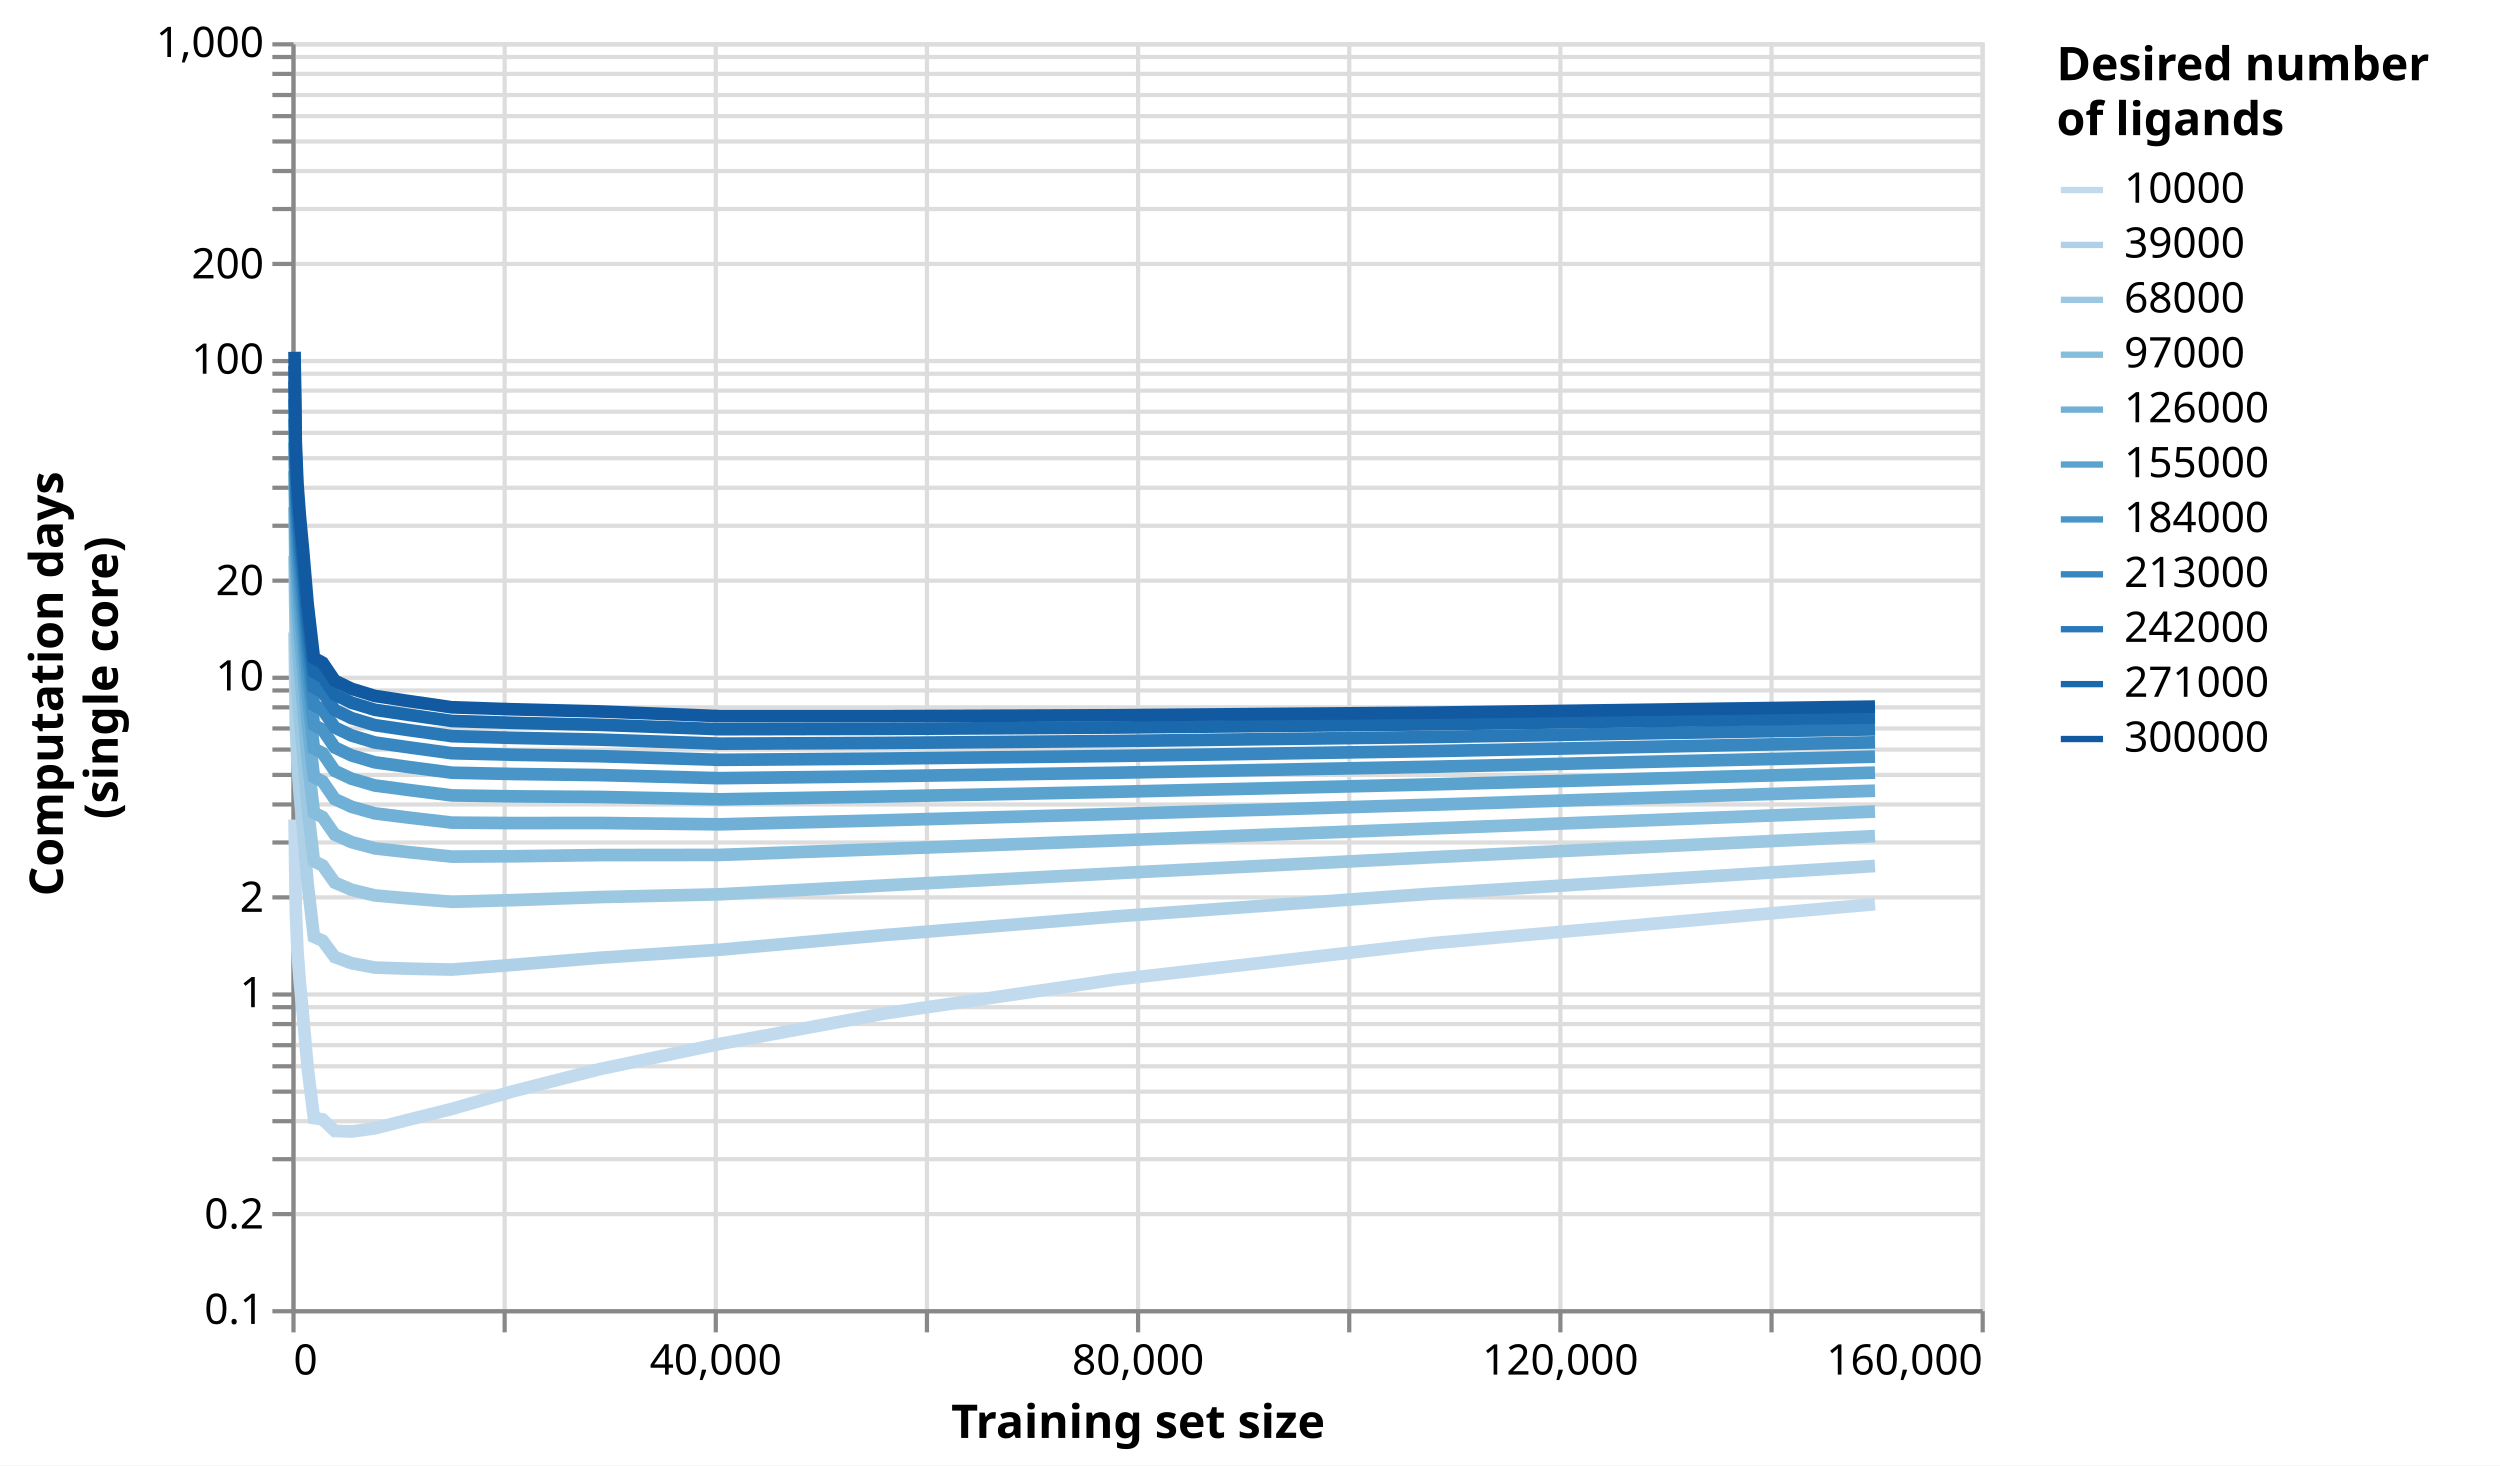
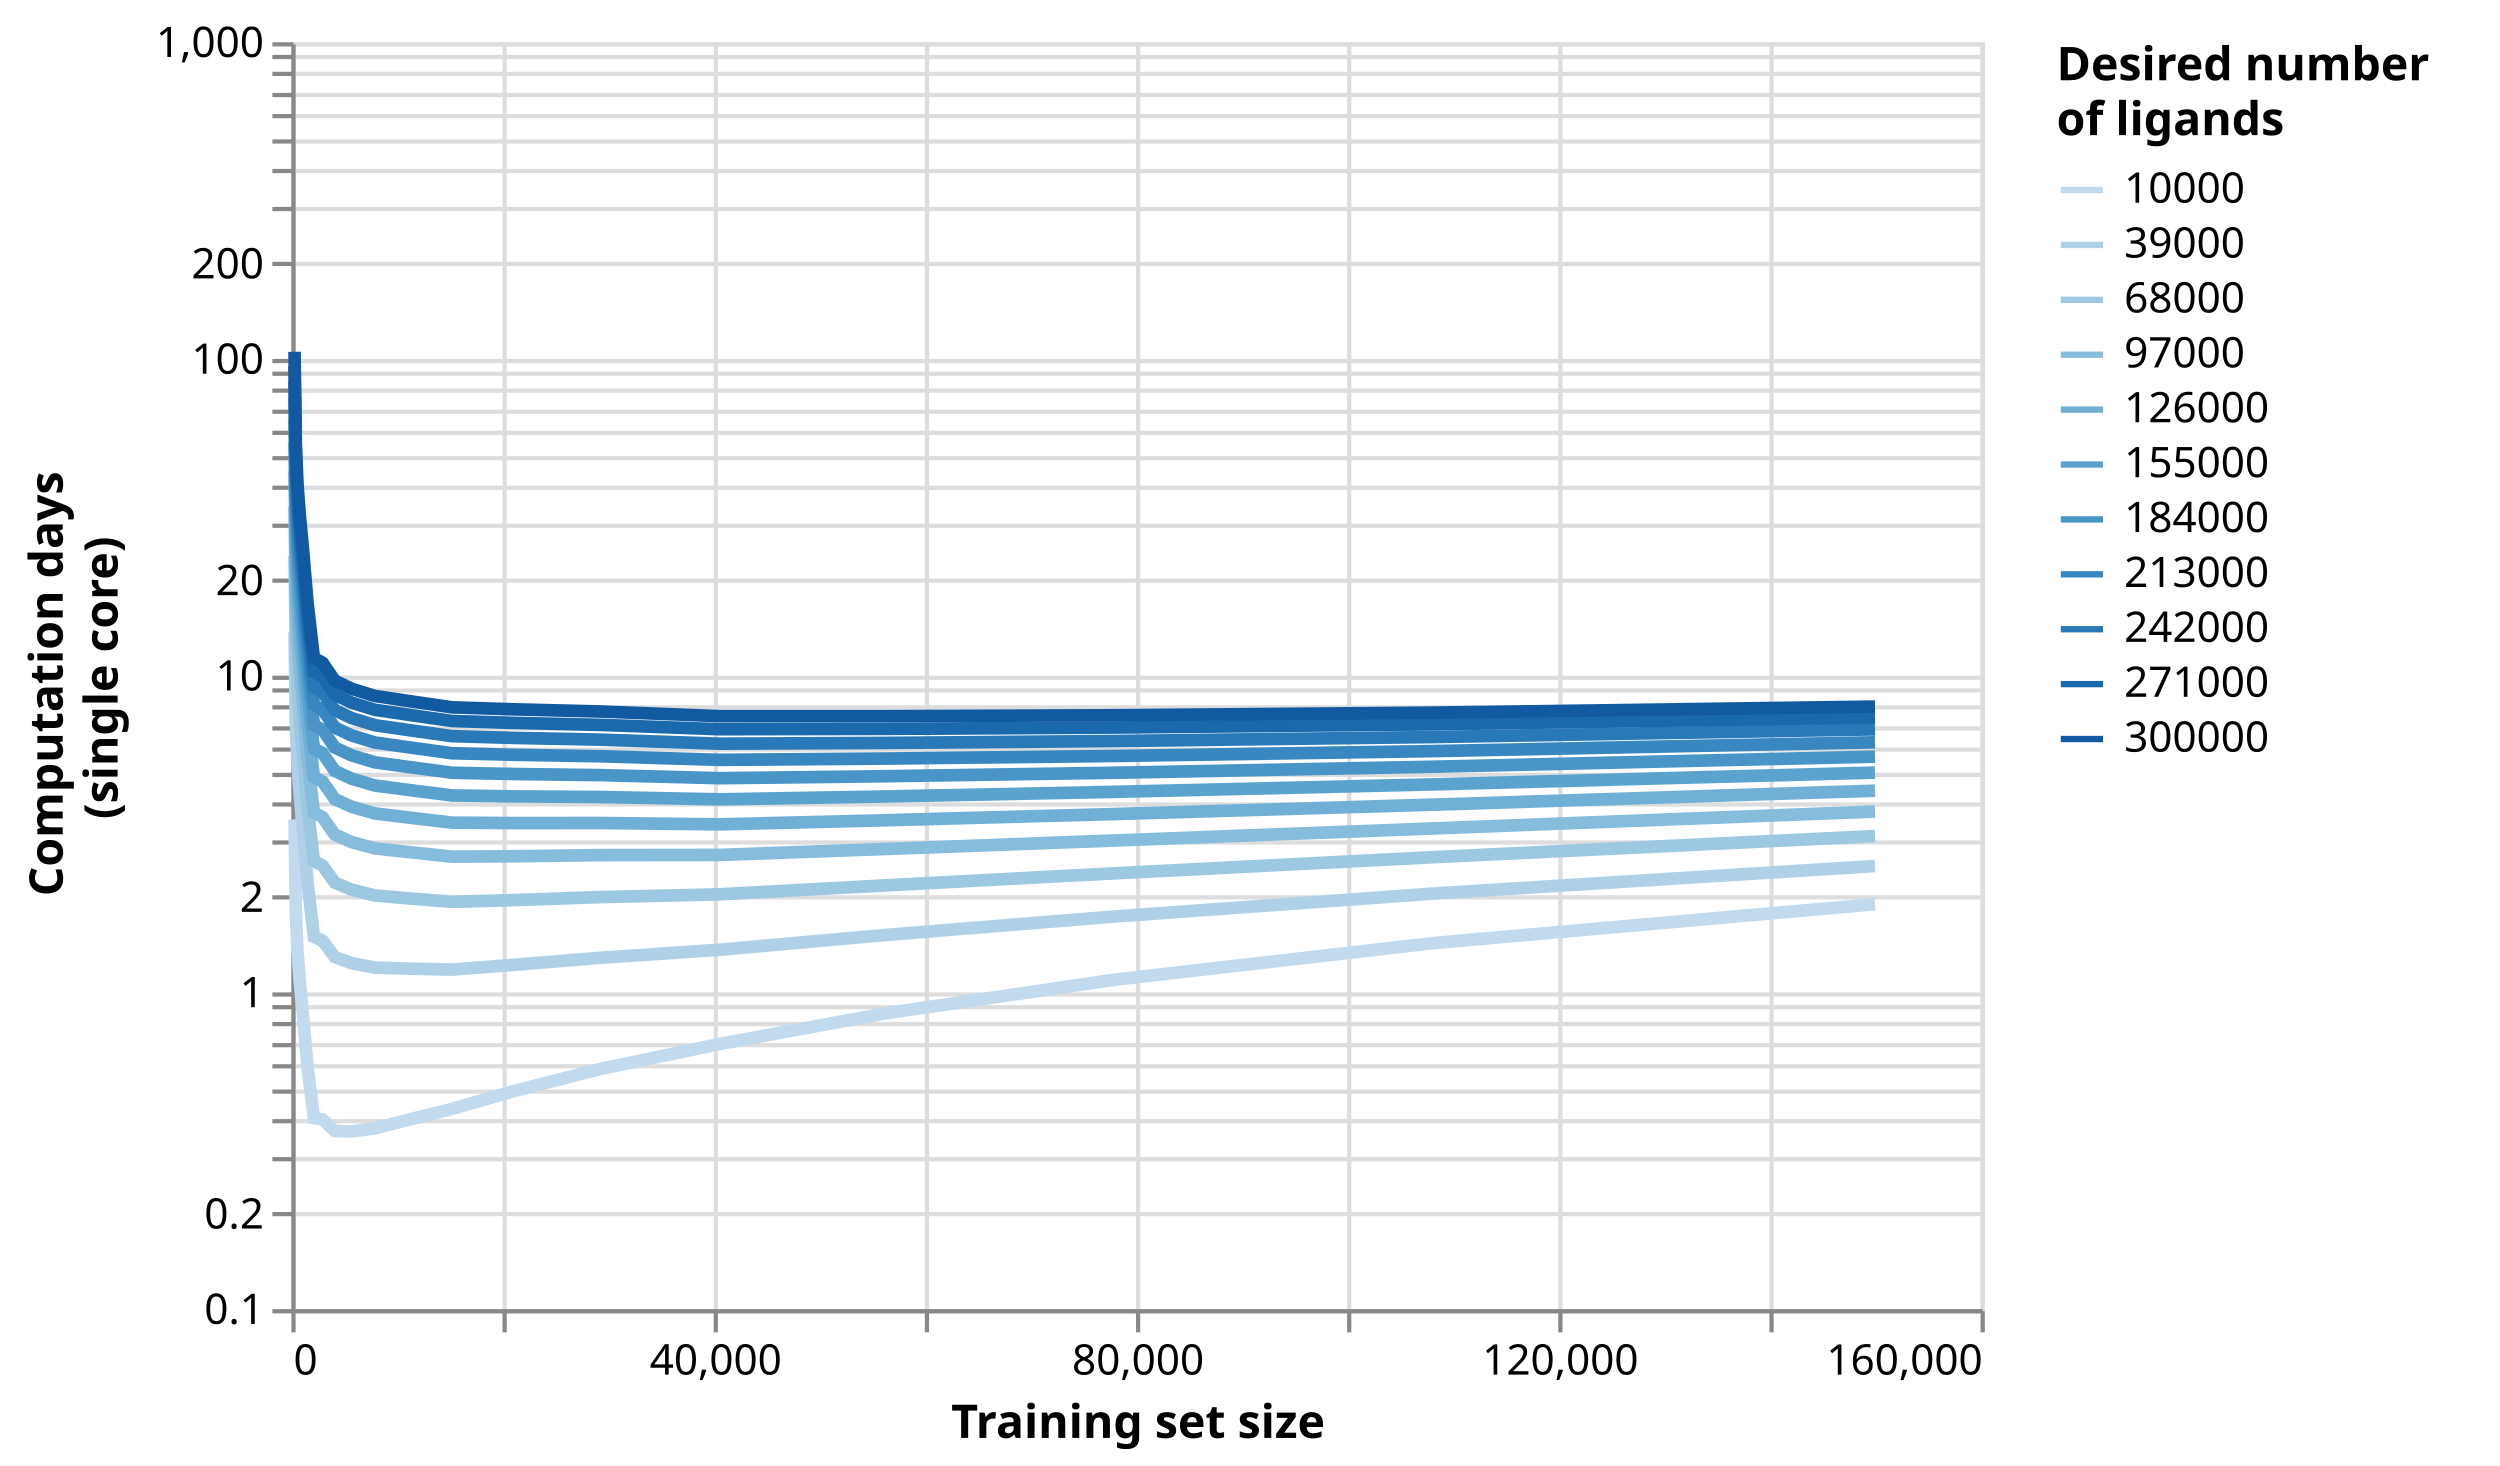
<svg xmlns="http://www.w3.org/2000/svg" version="1.1" class="marks" width="592" height="347" viewBox="0 0 592 347">
  <rect width="592" height="347" fill="white" />
  <g fill="none" stroke-miterlimit="10" transform="translate(69,10)">
    <g class="mark-group role-frame root" role="graphics-object" aria-roledescription="group mark container">
      <g transform="translate(0,0)">
        <path class="background" aria-hidden="true" d="M0.5,0.5h400v300h-400Z" stroke="#ddd" />
        <g>
          <g class="mark-group role-axis" role="graphics-symbol" aria-roledescription="axis" aria-label="X-axis for a linear scale with values from 0 to 160,000">
            <g transform="translate(0.5,300.5)">
              <path class="background" aria-hidden="true" d="M0,0h0v0h0Z" pointer-events="none" />
              <g>
                <g class="mark-rule role-axis-grid" pointer-events="none">
                  <line transform="translate(0,-300)" x2="0" y2="300" stroke="#ddd" stroke-width="1" opacity="1" />
                  <line transform="translate(50,-300)" x2="0" y2="300" stroke="#ddd" stroke-width="1" opacity="1" />
                  <line transform="translate(100,-300)" x2="0" y2="300" stroke="#ddd" stroke-width="1" opacity="1" />
                  <line transform="translate(150,-300)" x2="0" y2="300" stroke="#ddd" stroke-width="1" opacity="1" />
                  <line transform="translate(200,-300)" x2="0" y2="300" stroke="#ddd" stroke-width="1" opacity="1" />
                  <line transform="translate(250,-300)" x2="0" y2="300" stroke="#ddd" stroke-width="1" opacity="1" />
                  <line transform="translate(300,-300)" x2="0" y2="300" stroke="#ddd" stroke-width="1" opacity="1" />
                  <line transform="translate(350,-300)" x2="0" y2="300" stroke="#ddd" stroke-width="1" opacity="1" />
                  <line transform="translate(400,-300)" x2="0" y2="300" stroke="#ddd" stroke-width="1" opacity="1" />
                </g>
              </g>
              <path class="foreground" aria-hidden="true" d="" pointer-events="none" display="none" />
            </g>
          </g>
          <g class="mark-group role-axis" role="graphics-symbol" aria-roledescription="axis" aria-label="Y-axis for a log scale with values from 0.1 to 1,000">
            <g transform="translate(0.5,0.5)">
              <path class="background" aria-hidden="true" d="M0,0h0v0h0Z" pointer-events="none" />
              <g>
                <g class="mark-rule role-axis-grid" pointer-events="none">
                  <line transform="translate(0,300)" x2="400" y2="0" stroke="#ddd" stroke-width="1" opacity="1" />
                  <line transform="translate(0,277)" x2="400" y2="0" stroke="#ddd" stroke-width="1" opacity="1" />
                  <line transform="translate(0,264)" x2="400" y2="0" stroke="#ddd" stroke-width="1" opacity="1" />
                  <line transform="translate(0,255)" x2="400" y2="0" stroke="#ddd" stroke-width="1" opacity="1" />
                  <line transform="translate(0,248)" x2="400" y2="0" stroke="#ddd" stroke-width="1" opacity="1" />
                  <line transform="translate(0,242)" x2="400" y2="0" stroke="#ddd" stroke-width="1" opacity="1" />
                  <line transform="translate(0,237)" x2="400" y2="0" stroke="#ddd" stroke-width="1" opacity="1" />
                  <line transform="translate(0,232)" x2="400" y2="0" stroke="#ddd" stroke-width="1" opacity="1" />
                  <line transform="translate(0,228)" x2="400" y2="0" stroke="#ddd" stroke-width="1" opacity="1" />
                  <line transform="translate(0,225)" x2="400" y2="0" stroke="#ddd" stroke-width="1" opacity="1" />
                  <line transform="translate(0,202)" x2="400" y2="0" stroke="#ddd" stroke-width="1" opacity="1" />
                  <line transform="translate(0,189)" x2="400" y2="0" stroke="#ddd" stroke-width="1" opacity="1" />
                  <line transform="translate(0,180)" x2="400" y2="0" stroke="#ddd" stroke-width="1" opacity="1" />
                  <line transform="translate(0,173)" x2="400" y2="0" stroke="#ddd" stroke-width="1" opacity="1" />
                  <line transform="translate(0,167)" x2="400" y2="0" stroke="#ddd" stroke-width="1" opacity="1" />
                  <line transform="translate(0,162)" x2="400" y2="0" stroke="#ddd" stroke-width="1" opacity="1" />
                  <line transform="translate(0,157)" x2="400" y2="0" stroke="#ddd" stroke-width="1" opacity="1" />
                  <line transform="translate(0,153)" x2="400" y2="0" stroke="#ddd" stroke-width="1" opacity="1" />
                  <line transform="translate(0,150)" x2="400" y2="0" stroke="#ddd" stroke-width="1" opacity="1" />
                  <line transform="translate(0,127)" x2="400" y2="0" stroke="#ddd" stroke-width="1" opacity="1" />
                  <line transform="translate(0,114)" x2="400" y2="0" stroke="#ddd" stroke-width="1" opacity="1" />
                  <line transform="translate(0,105)" x2="400" y2="0" stroke="#ddd" stroke-width="1" opacity="1" />
                  <line transform="translate(0,98)" x2="400" y2="0" stroke="#ddd" stroke-width="1" opacity="1" />
                  <line transform="translate(0,92)" x2="400" y2="0" stroke="#ddd" stroke-width="1" opacity="1" />
                  <line transform="translate(0,87)" x2="400" y2="0" stroke="#ddd" stroke-width="1" opacity="1" />
                  <line transform="translate(0,82)" x2="400" y2="0" stroke="#ddd" stroke-width="1" opacity="1" />
                  <line transform="translate(0,78)" x2="400" y2="0" stroke="#ddd" stroke-width="1" opacity="1" />
                  <line transform="translate(0,75)" x2="400" y2="0" stroke="#ddd" stroke-width="1" opacity="1" />
                  <line transform="translate(0,52)" x2="400" y2="0" stroke="#ddd" stroke-width="1" opacity="1" />
                  <line transform="translate(0,39)" x2="400" y2="0" stroke="#ddd" stroke-width="1" opacity="1" />
                  <line transform="translate(0,30)" x2="400" y2="0" stroke="#ddd" stroke-width="1" opacity="1" />
                  <line transform="translate(0,23)" x2="400" y2="0" stroke="#ddd" stroke-width="1" opacity="1" />
                  <line transform="translate(0,17)" x2="400" y2="0" stroke="#ddd" stroke-width="1" opacity="1" />
                  <line transform="translate(0,12)" x2="400" y2="0" stroke="#ddd" stroke-width="1" opacity="1" />
                  <line transform="translate(0,7)" x2="400" y2="0" stroke="#ddd" stroke-width="1" opacity="1" />
                  <line transform="translate(0,3)" x2="400" y2="0" stroke="#ddd" stroke-width="1" opacity="1" />
                  <line transform="translate(0,0)" x2="400" y2="0" stroke="#ddd" stroke-width="1" opacity="1" />
                </g>
              </g>
              <path class="foreground" aria-hidden="true" d="" pointer-events="none" display="none" />
            </g>
          </g>
          <g class="mark-group role-axis" role="graphics-symbol" aria-roledescription="axis" aria-label="X-axis titled 'Training set size' for a linear scale with values from 0 to 160,000">
            <g transform="translate(0.5,300.5)">
              <path class="background" aria-hidden="true" d="M0,0h0v0h0Z" pointer-events="none" />
              <g>
                <g class="mark-rule role-axis-tick" pointer-events="none">
                  <line transform="translate(0,0)" x2="0" y2="5" stroke="#888" stroke-width="1" opacity="1" />
                  <line transform="translate(50,0)" x2="0" y2="5" stroke="#888" stroke-width="1" opacity="1" />
                  <line transform="translate(100,0)" x2="0" y2="5" stroke="#888" stroke-width="1" opacity="1" />
                  <line transform="translate(150,0)" x2="0" y2="5" stroke="#888" stroke-width="1" opacity="1" />
                  <line transform="translate(200,0)" x2="0" y2="5" stroke="#888" stroke-width="1" opacity="1" />
                  <line transform="translate(250,0)" x2="0" y2="5" stroke="#888" stroke-width="1" opacity="1" />
                  <line transform="translate(300,0)" x2="0" y2="5" stroke="#888" stroke-width="1" opacity="1" />
                  <line transform="translate(350,0)" x2="0" y2="5" stroke="#888" stroke-width="1" opacity="1" />
                  <line transform="translate(400,0)" x2="0" y2="5" stroke="#888" stroke-width="1" opacity="1" />
                </g>
                <g class="mark-text role-axis-label" pointer-events="none">
                  <text text-anchor="start" transform="translate(0,15)" font-family="sans-serif" font-size="10px" fill="#000" opacity="1">0</text>
                  <text text-anchor="middle" transform="translate(50,15)" font-family="sans-serif" font-size="10px" fill="#000" opacity="0">20,000</text>
                  <text text-anchor="middle" transform="translate(100,15)" font-family="sans-serif" font-size="10px" fill="#000" opacity="1">40,000</text>
                  <text text-anchor="middle" transform="translate(150,15)" font-family="sans-serif" font-size="10px" fill="#000" opacity="0">60,000</text>
                  <text text-anchor="middle" transform="translate(200,15)" font-family="sans-serif" font-size="10px" fill="#000" opacity="1">80,000</text>
                  <text text-anchor="middle" transform="translate(250,15)" font-family="sans-serif" font-size="10px" fill="#000" opacity="0">100,000</text>
                  <text text-anchor="middle" transform="translate(300,15)" font-family="sans-serif" font-size="10px" fill="#000" opacity="1">120,000</text>
                  <text text-anchor="middle" transform="translate(350,15)" font-family="sans-serif" font-size="10px" fill="#000" opacity="0">140,000</text>
                  <text text-anchor="end" transform="translate(400,15)" font-family="sans-serif" font-size="10px" fill="#000" opacity="1">160,000</text>
                </g>
                <g class="mark-rule role-axis-domain" pointer-events="none">
                  <line transform="translate(0,0)" x2="400" y2="0" stroke="#888" stroke-width="1" opacity="1" />
                </g>
                <g class="mark-text role-axis-title" pointer-events="none">
                  <text text-anchor="middle" transform="translate(200,30)" font-family="sans-serif" font-size="11px" font-weight="bold" fill="#000" opacity="1">Training set size</text>
                </g>
              </g>
              <path class="foreground" aria-hidden="true" d="" pointer-events="none" display="none" />
            </g>
          </g>
          <g class="mark-group role-axis" role="graphics-symbol" aria-roledescription="axis" aria-label="Y-axis titled 'Computation days (single core)' for a log scale with values from 0.1 to 1,000">
            <g transform="translate(0.5,0.5)">
              <path class="background" aria-hidden="true" d="M0,0h0v0h0Z" pointer-events="none" />
              <g>
                <g class="mark-rule role-axis-tick" pointer-events="none">
                  <line transform="translate(0,300)" x2="-5" y2="0" stroke="#888" stroke-width="1" opacity="1" />
                  <line transform="translate(0,277)" x2="-5" y2="0" stroke="#888" stroke-width="1" opacity="1" />
                  <line transform="translate(0,264)" x2="-5" y2="0" stroke="#888" stroke-width="1" opacity="1" />
                  <line transform="translate(0,255)" x2="-5" y2="0" stroke="#888" stroke-width="1" opacity="1" />
                  <line transform="translate(0,248)" x2="-5" y2="0" stroke="#888" stroke-width="1" opacity="1" />
                  <line transform="translate(0,242)" x2="-5" y2="0" stroke="#888" stroke-width="1" opacity="1" />
                  <line transform="translate(0,237)" x2="-5" y2="0" stroke="#888" stroke-width="1" opacity="1" />
                  <line transform="translate(0,232)" x2="-5" y2="0" stroke="#888" stroke-width="1" opacity="1" />
                  <line transform="translate(0,228)" x2="-5" y2="0" stroke="#888" stroke-width="1" opacity="1" />
                  <line transform="translate(0,225)" x2="-5" y2="0" stroke="#888" stroke-width="1" opacity="1" />
                  <line transform="translate(0,202)" x2="-5" y2="0" stroke="#888" stroke-width="1" opacity="1" />
                  <line transform="translate(0,189)" x2="-5" y2="0" stroke="#888" stroke-width="1" opacity="1" />
                  <line transform="translate(0,180)" x2="-5" y2="0" stroke="#888" stroke-width="1" opacity="1" />
                  <line transform="translate(0,173)" x2="-5" y2="0" stroke="#888" stroke-width="1" opacity="1" />
                  <line transform="translate(0,167)" x2="-5" y2="0" stroke="#888" stroke-width="1" opacity="1" />
                  <line transform="translate(0,162)" x2="-5" y2="0" stroke="#888" stroke-width="1" opacity="1" />
                  <line transform="translate(0,157)" x2="-5" y2="0" stroke="#888" stroke-width="1" opacity="1" />
                  <line transform="translate(0,153)" x2="-5" y2="0" stroke="#888" stroke-width="1" opacity="1" />
                  <line transform="translate(0,150)" x2="-5" y2="0" stroke="#888" stroke-width="1" opacity="1" />
                  <line transform="translate(0,127)" x2="-5" y2="0" stroke="#888" stroke-width="1" opacity="1" />
                  <line transform="translate(0,114)" x2="-5" y2="0" stroke="#888" stroke-width="1" opacity="1" />
                  <line transform="translate(0,105)" x2="-5" y2="0" stroke="#888" stroke-width="1" opacity="1" />
                  <line transform="translate(0,98)" x2="-5" y2="0" stroke="#888" stroke-width="1" opacity="1" />
                  <line transform="translate(0,92)" x2="-5" y2="0" stroke="#888" stroke-width="1" opacity="1" />
                  <line transform="translate(0,87)" x2="-5" y2="0" stroke="#888" stroke-width="1" opacity="1" />
                  <line transform="translate(0,82)" x2="-5" y2="0" stroke="#888" stroke-width="1" opacity="1" />
                  <line transform="translate(0,78)" x2="-5" y2="0" stroke="#888" stroke-width="1" opacity="1" />
                  <line transform="translate(0,75)" x2="-5" y2="0" stroke="#888" stroke-width="1" opacity="1" />
                  <line transform="translate(0,52)" x2="-5" y2="0" stroke="#888" stroke-width="1" opacity="1" />
                  <line transform="translate(0,39)" x2="-5" y2="0" stroke="#888" stroke-width="1" opacity="1" />
                  <line transform="translate(0,30)" x2="-5" y2="0" stroke="#888" stroke-width="1" opacity="1" />
                  <line transform="translate(0,23)" x2="-5" y2="0" stroke="#888" stroke-width="1" opacity="1" />
                  <line transform="translate(0,17)" x2="-5" y2="0" stroke="#888" stroke-width="1" opacity="1" />
                  <line transform="translate(0,12)" x2="-5" y2="0" stroke="#888" stroke-width="1" opacity="1" />
                  <line transform="translate(0,7)" x2="-5" y2="0" stroke="#888" stroke-width="1" opacity="1" />
                  <line transform="translate(0,3)" x2="-5" y2="0" stroke="#888" stroke-width="1" opacity="1" />
                  <line transform="translate(0,0)" x2="-5" y2="0" stroke="#888" stroke-width="1" opacity="1" />
                </g>
                <g class="mark-text role-axis-label" pointer-events="none">
                  <text text-anchor="end" transform="translate(-7,303)" font-family="sans-serif" font-size="10px" fill="#000" opacity="1">0.1</text>
                  <text text-anchor="end" transform="translate(-7,280.4228)" font-family="sans-serif" font-size="10px" fill="#000" opacity="1">0.2</text>
                  <text text-anchor="end" transform="translate(-7,267.2159)" font-family="sans-serif" font-size="10px" fill="#000" opacity="1" />
                  <text text-anchor="end" transform="translate(-7,257.8455)" font-family="sans-serif" font-size="10px" fill="#000" opacity="1" />
                  <text text-anchor="end" transform="translate(-7,250.5772)" font-family="sans-serif" font-size="10px" fill="#000" opacity="1" />
                  <text text-anchor="end" transform="translate(-7,244.6387)" font-family="sans-serif" font-size="10px" fill="#000" opacity="1" />
                  <text text-anchor="end" transform="translate(-7,239.6176)" font-family="sans-serif" font-size="10px" fill="#000" opacity="1" />
                  <text text-anchor="end" transform="translate(-7,235.2683)" font-family="sans-serif" font-size="10px" fill="#000" opacity="1" />
                  <text text-anchor="end" transform="translate(-7,231.4318)" font-family="sans-serif" font-size="10px" fill="#000" opacity="1" />
                  <text text-anchor="end" transform="translate(-7,228)" font-family="sans-serif" font-size="10px" fill="#000" opacity="1">1</text>
                  <text text-anchor="end" transform="translate(-7,205.4228)" font-family="sans-serif" font-size="10px" fill="#000" opacity="1">2</text>
                  <text text-anchor="end" transform="translate(-7,192.2159)" font-family="sans-serif" font-size="10px" fill="#000" opacity="1" />
                  <text text-anchor="end" transform="translate(-7,182.8455)" font-family="sans-serif" font-size="10px" fill="#000" opacity="1" />
                  <text text-anchor="end" transform="translate(-7,175.5772)" font-family="sans-serif" font-size="10px" fill="#000" opacity="1" />
                  <text text-anchor="end" transform="translate(-7,169.6387)" font-family="sans-serif" font-size="10px" fill="#000" opacity="1" />
                  <text text-anchor="end" transform="translate(-7,164.6176)" font-family="sans-serif" font-size="10px" fill="#000" opacity="1" />
                  <text text-anchor="end" transform="translate(-7,160.2683)" font-family="sans-serif" font-size="10px" fill="#000" opacity="1" />
                  <text text-anchor="end" transform="translate(-7,156.4318)" font-family="sans-serif" font-size="10px" fill="#000" opacity="1" />
                  <text text-anchor="end" transform="translate(-7,153)" font-family="sans-serif" font-size="10px" fill="#000" opacity="1">10</text>
                  <text text-anchor="end" transform="translate(-7,130.4228)" font-family="sans-serif" font-size="10px" fill="#000" opacity="1">20</text>
                  <text text-anchor="end" transform="translate(-7,117.2159)" font-family="sans-serif" font-size="10px" fill="#000" opacity="1" />
                  <text text-anchor="end" transform="translate(-7,107.8455)" font-family="sans-serif" font-size="10px" fill="#000" opacity="1" />
                  <text text-anchor="end" transform="translate(-7,100.5772)" font-family="sans-serif" font-size="10px" fill="#000" opacity="1" />
                  <text text-anchor="end" transform="translate(-7,94.63866)" font-family="sans-serif" font-size="10px" fill="#000" opacity="1" />
                  <text text-anchor="end" transform="translate(-7,89.61765)" font-family="sans-serif" font-size="10px" fill="#000" opacity="1" />
                  <text text-anchor="end" transform="translate(-7,85.26825)" font-family="sans-serif" font-size="10px" fill="#000" opacity="1" />
                  <text text-anchor="end" transform="translate(-7,81.43181)" font-family="sans-serif" font-size="10px" fill="#000" opacity="1" />
                  <text text-anchor="end" transform="translate(-7,78)" font-family="sans-serif" font-size="10px" fill="#000" opacity="1">100</text>
                  <text text-anchor="end" transform="translate(-7,55.42275)" font-family="sans-serif" font-size="10px" fill="#000" opacity="1">200</text>
                  <text text-anchor="end" transform="translate(-7,42.21591)" font-family="sans-serif" font-size="10px" fill="#000" opacity="1" />
                  <text text-anchor="end" transform="translate(-7,32.8455)" font-family="sans-serif" font-size="10px" fill="#000" opacity="1" />
                  <text text-anchor="end" transform="translate(-7,25.57725)" font-family="sans-serif" font-size="10px" fill="#000" opacity="1" />
                  <text text-anchor="end" transform="translate(-7,19.63866)" font-family="sans-serif" font-size="10px" fill="#000" opacity="1" />
                  <text text-anchor="end" transform="translate(-7,14.61765)" font-family="sans-serif" font-size="10px" fill="#000" opacity="1" />
                  <text text-anchor="end" transform="translate(-7,10.26825)" font-family="sans-serif" font-size="10px" fill="#000" opacity="1" />
                  <text text-anchor="end" transform="translate(-7,6.431812)" font-family="sans-serif" font-size="10px" fill="#000" opacity="1" />
                  <text text-anchor="end" transform="translate(-7,3)" font-family="sans-serif" font-size="10px" fill="#000" opacity="1">1,000</text>
                </g>
                <g class="mark-rule role-axis-domain" pointer-events="none">
                  <line transform="translate(0,300)" x2="0" y2="-300" stroke="#888" stroke-width="1" opacity="1" />
                </g>
                <g class="mark-text role-axis-title" pointer-events="none">
-                   <text text-anchor="middle" transform="translate(-52.61194,150) rotate(-90) translate(0,-2)" font-family="sans-serif" font-size="11px" font-weight="bold" fill="#000" opacity="1">
+                   <text text-anchor="middle" transform="translate(-52.65,150) rotate(-90) translate(0,-2)" font-family="sans-serif" font-size="11px" font-weight="bold" fill="#000" opacity="1">
                    <tspan>Computation days</tspan>
                    <tspan x="0" dy="13">(single core)</tspan>
                  </text>
                </g>
              </g>
              <path class="foreground" aria-hidden="true" d="" pointer-events="none" display="none" />
            </g>
          </g>
          <g class="mark-group role-scope pathgroup" role="graphics-object" aria-roledescription="group mark container">
            <g transform="translate(0,0)">
              <path class="background" aria-hidden="true" d="M0,0h400v300h-400Z" />
              <g>
                <g class="mark-line role-mark marks" role="graphics-symbol" aria-roledescription="line mark container">
-                   <path d="M0.75,184.066L1.04,205.422L1.443,215.235L2,222.622L2.775,230.696L3.848,242.9L5.337,254.75L7.402,255.066L10.268,257.812L14.24,257.94L19.75,257.193L27.39,255.237L37.99,252.591L52.688,248.357L73.075,243.152L101.35,237.217L140.565,229.972L194.952,221.983L270.382,213.329L375,204.106" stroke="rgb(193, 218, 237)" stroke-width="3" />
-                 </g>
-               </g>
-               <path class="foreground" aria-hidden="true" d="" display="none" />
-             </g>
-             <g transform="translate(0,0)">
-               <path class="background" aria-hidden="true" d="M0,0h400v300h-400Z" />
-               <g>
-                 <g class="mark-line role-mark marks" role="graphics-symbol" aria-roledescription="line mark container">
-                   <path d="M0.75,139.75L1.04,161.136L1.443,170.993L2,178.461L2.775,186.681L3.848,199.248L5.337,211.839L7.402,212.758L10.268,216.621L14.24,218.086L19.75,219.118L27.39,219.372L37.99,219.598L52.688,218.464L73.075,216.799L101.35,214.896L140.565,211.414L194.952,207.018L270.382,201.594L375,195.065" stroke="rgb(175, 209, 231)" stroke-width="3" />
-                 </g>
-               </g>
-               <path class="foreground" aria-hidden="true" d="" display="none" />
-             </g>
-             <g transform="translate(0,0)">
-               <path class="background" aria-hidden="true" d="M0,0h400v300h-400Z" />
-               <g>
-                 <g class="mark-line role-mark marks" role="graphics-symbol" aria-roledescription="line mark container">
-                   <path d="M0.75,121.644L1.04,143.034L1.443,152.898L2,160.377L2.775,168.619L3.848,181.241L5.337,193.944L7.402,194.958L10.268,199.001L14.24,200.691L19.75,202.04L27.39,202.716L37.99,203.547L52.688,203.142L73.075,202.424L101.35,201.773L140.565,199.662L194.952,196.798L270.382,192.977L375,187.984" stroke="rgb(156, 200, 226)" stroke-width="3" />
-                 </g>
-               </g>
-               <path class="foreground" aria-hidden="true" d="" display="none" />
-             </g>
-             <g transform="translate(0,0)">
-               <path class="background" aria-hidden="true" d="M0,0h400v300h-400Z" />
-               <g>
-                 <g class="mark-line role-mark marks" role="graphics-symbol" aria-roledescription="line mark container">
-                   <path d="M0.75,110.075L1.04,131.467L1.443,141.334L2,148.817L2.775,157.068L3.848,169.712L5.337,182.461L7.402,183.513L10.268,187.63L14.24,189.412L19.75,190.893L27.39,191.75L37.99,192.843L52.688,192.764L73.075,192.484L101.35,192.445L140.565,191.044L194.952,189.03L270.382,186.169L375,182.17" stroke="rgb(134, 188, 220)" stroke-width="3" />
-                 </g>
-               </g>
-               <path class="foreground" aria-hidden="true" d="" display="none" />
-             </g>
-             <g transform="translate(0,0)">
-               <path class="background" aria-hidden="true" d="M0,0h400v300h-400Z" />
-               <g>
-                 <g class="mark-line role-mark marks" role="graphics-symbol" aria-roledescription="line mark container">
-                   <path d="M0.75,101.556L1.04,122.948L1.443,132.817L2,140.303L2.775,148.558L3.848,161.214L5.337,173.988L7.402,175.06L10.268,179.217L14.24,181.051L19.75,182.604L27.39,183.56L37.99,184.8L52.688,184.906L73.075,184.88L101.35,185.202L140.565,184.236L194.952,182.762L270.382,180.541L375,177.238" stroke="rgb(112, 176, 214)" stroke-width="3" />
-                 </g>
-               </g>
-               <path class="foreground" aria-hidden="true" d="" display="none" />
-             </g>
-             <g transform="translate(0,0)">
-               <path class="background" aria-hidden="true" d="M0,0h400v300h-400Z" />
-               <g>
-                 <g class="mark-line role-mark marks" role="graphics-symbol" aria-roledescription="line mark container">
-                   <path d="M0.75,94.809L1.04,116.202L1.443,126.071L2,133.559L2.775,141.817L3.848,154.48L5.337,167.27L7.402,168.356L10.268,172.538L14.24,174.403L19.75,176.003L27.39,177.021L37.99,178.355L52.688,178.579L73.075,178.718L101.35,179.28L140.565,178.607L194.952,177.508L270.382,175.743L375,172.955" stroke="rgb(91, 163, 207)" stroke-width="3" />
-                 </g>
-               </g>
-               <path class="foreground" aria-hidden="true" d="" display="none" />
-             </g>
-             <g transform="translate(0,0)">
-               <path class="background" aria-hidden="true" d="M0,0h400v300h-400Z" />
-               <g>
-                 <g class="mark-line role-mark marks" role="graphics-symbol" aria-roledescription="line mark container">
-                   <path d="M0.75,89.223L1.04,110.616L1.443,120.486L2,127.975L2.775,136.235L3.848,148.903L5.337,161.704L7.402,162.798L10.268,166.998L14.24,168.885L19.75,170.516L27.39,171.578L37.99,172.976L52.688,173.284L73.075,173.539L101.35,174.271L140.565,173.81L194.952,172.985L270.382,171.562L375,169.17" stroke="rgb(73, 149, 200)" stroke-width="3" />
-                 </g>
-               </g>
-               <path class="foreground" aria-hidden="true" d="" display="none" />
-             </g>
-             <g transform="translate(0,0)">
-               <path class="background" aria-hidden="true" d="M0,0h400v300h-400Z" />
-               <g>
-                 <g class="mark-line role-mark marks" role="graphics-symbol" aria-roledescription="line mark container">
-                   <path d="M0.75,84.456L1.04,105.849L1.443,115.72L2,123.209L2.775,131.471L3.848,144.143L5.337,156.951L7.402,158.052L10.268,162.264L14.24,164.167L19.75,165.822L27.39,166.916L37.99,168.362L52.688,168.731L73.075,169.072L101.35,169.93L140.565,169.629L194.952,169.014L270.382,167.858L375,165.78" stroke="rgb(56, 135, 192)" stroke-width="3" />
-                 </g>
-               </g>
-               <path class="foreground" aria-hidden="true" d="" display="none" />
-             </g>
-             <g transform="translate(0,0)">
-               <path class="background" aria-hidden="true" d="M0,0h400v300h-400Z" />
-               <g>
-                 <g class="mark-line role-mark marks" role="graphics-symbol" aria-roledescription="line mark container">
-                   <path d="M0.75,80.298L1.04,101.692L1.443,111.563L2,119.053L2.775,127.316L3.848,139.99L5.337,152.804L7.402,153.911L10.268,158.132L14.24,160.048L19.75,161.72L27.39,162.838L37.99,164.32L52.688,164.737L73.075,165.144L101.35,166.101L140.565,165.924L194.952,165.475L270.382,164.531L375,162.71" stroke="rgb(41, 120, 184)" stroke-width="3" />
-                 </g>
-               </g>
-               <path class="foreground" aria-hidden="true" d="" display="none" />
-             </g>
-             <g transform="translate(0,0)">
-               <path class="background" aria-hidden="true" d="M0,0h400v300h-400Z" />
-               <g>
-                 <g class="mark-line role-mark marks" role="graphics-symbol" aria-roledescription="line mark container">
-                   <path d="M0.75,76.612L1.04,98.006L1.443,107.877L2,115.368L2.775,123.631L3.848,136.308L5.337,149.127L7.402,150.237L10.268,154.466L14.24,156.391L19.75,158.077L27.39,159.215L37.99,160.726L52.688,161.179L73.075,161.639L101.35,162.675L140.565,162.598L194.952,162.283L270.382,161.514L375,159.904" stroke="rgb(27, 105, 173)" stroke-width="3" />
-                 </g>
-               </g>
-               <path class="foreground" aria-hidden="true" d="" display="none" />
-             </g>
-             <g transform="translate(0,0)">
-               <path class="background" aria-hidden="true" d="M0,0h400v300h-400Z" />
-               <g>
-                 <g class="mark-line role-mark marks" role="graphics-symbol" aria-roledescription="line mark container">
-                   <path d="M0.75,73.301L1.04,94.695L1.443,104.566L2,112.057L2.775,120.321L3.848,133L5.337,145.822L7.402,146.935L10.268,151.171L14.24,153.103L19.75,154.801L27.39,155.954L37.99,157.489L52.688,157.972L73.075,158.475L101.35,159.575L140.565,159.581L194.952,159.376L270.382,158.752L375,157.321" stroke="rgb(17, 89, 161)" stroke-width="3" />
+                   <path d="M0.75,184.067L1.04,205.422L1.443,215.224L2,222.619L2.775,230.704L3.848,242.911L5.337,254.747L7.402,255.078L10.268,257.81L14.24,257.93L19.75,257.196L27.39,255.23L37.99,252.594L52.688,248.358L73.075,243.156L101.35,237.218L140.565,229.971L194.952,221.983L270.382,213.329L375,204.106" stroke="rgb(193, 218, 237)" stroke-width="3" />
+                 </g>
+               </g>
+               <path class="foreground" aria-hidden="true" d="" display="none" />
+             </g>
+             <g transform="translate(0,0)">
+               <path class="background" aria-hidden="true" d="M0,0h400v300h-400Z" />
+               <g>
+                 <g class="mark-line role-mark marks" role="graphics-symbol" aria-roledescription="line mark container">
+                   <path d="M0.75,139.752L1.04,161.136L1.443,170.982L2,178.457L2.775,186.689L3.848,199.259L5.337,211.835L7.402,212.771L10.268,216.619L14.24,218.074L19.75,219.122L27.39,219.363L37.99,219.602L52.688,218.465L73.075,216.805L101.35,214.898L140.565,211.412L194.952,207.017L270.382,201.594L375,195.065" stroke="rgb(175, 209, 231)" stroke-width="3" />
+                 </g>
+               </g>
+               <path class="foreground" aria-hidden="true" d="" display="none" />
+             </g>
+             <g transform="translate(0,0)">
+               <path class="background" aria-hidden="true" d="M0,0h400v300h-400Z" />
+               <g>
+                 <g class="mark-line role-mark marks" role="graphics-symbol" aria-roledescription="line mark container">
+                   <path d="M0.75,121.646L1.04,143.034L1.443,152.887L2,160.373L2.775,168.627L3.848,181.251L5.337,193.941L7.402,194.971L10.268,198.999L14.24,200.679L19.75,202.043L27.39,202.708L37.99,203.551L52.688,203.144L73.075,202.43L101.35,201.776L140.565,199.66L194.952,196.797L270.382,192.978L375,187.984" stroke="rgb(156, 200, 226)" stroke-width="3" />
+                 </g>
+               </g>
+               <path class="foreground" aria-hidden="true" d="" display="none" />
+             </g>
+             <g transform="translate(0,0)">
+               <path class="background" aria-hidden="true" d="M0,0h400v300h-400Z" />
+               <g>
+                 <g class="mark-line role-mark marks" role="graphics-symbol" aria-roledescription="line mark container">
+                   <path d="M0.75,110.077L1.04,131.467L1.443,141.322L2,148.814L2.775,157.076L3.848,169.722L5.337,182.458L7.402,183.526L10.268,187.627L14.24,189.401L19.75,190.897L27.39,191.741L37.99,192.847L52.688,192.766L73.075,192.491L101.35,192.448L140.565,191.042L194.952,189.029L270.382,186.17L375,182.17" stroke="rgb(134, 188, 220)" stroke-width="3" />
+                 </g>
+               </g>
+               <path class="foreground" aria-hidden="true" d="" display="none" />
+             </g>
+             <g transform="translate(0,0)">
+               <path class="background" aria-hidden="true" d="M0,0h400v300h-400Z" />
+               <g>
+                 <g class="mark-line role-mark marks" role="graphics-symbol" aria-roledescription="line mark container">
+                   <path d="M0.75,101.558L1.04,122.949L1.443,132.805L2,140.299L2.775,148.566L3.848,161.224L5.337,173.985L7.402,175.073L10.268,179.215L14.24,181.039L19.75,182.608L27.39,183.551L37.99,184.804L52.688,184.907L73.075,184.887L101.35,185.205L140.565,184.234L194.952,182.761L270.382,180.542L375,177.238" stroke="rgb(112, 176, 214)" stroke-width="3" />
+                 </g>
+               </g>
+               <path class="foreground" aria-hidden="true" d="" display="none" />
+             </g>
+             <g transform="translate(0,0)">
+               <path class="background" aria-hidden="true" d="M0,0h400v300h-400Z" />
+               <g>
+                 <g class="mark-line role-mark marks" role="graphics-symbol" aria-roledescription="line mark container">
+                   <path d="M0.75,94.811L1.04,116.202L1.443,126.06L2,133.555L2.775,141.825L3.848,154.491L5.337,167.267L7.402,168.369L10.268,172.535L14.24,174.391L19.75,176.007L27.39,177.012L37.99,178.358L52.688,178.581L73.075,178.726L101.35,179.283L140.565,178.605L194.952,177.507L270.382,175.744L375,172.955" stroke="rgb(91, 163, 207)" stroke-width="3" />
+                 </g>
+               </g>
+               <path class="foreground" aria-hidden="true" d="" display="none" />
+             </g>
+             <g transform="translate(0,0)">
+               <path class="background" aria-hidden="true" d="M0,0h400v300h-400Z" />
+               <g>
+                 <g class="mark-line role-mark marks" role="graphics-symbol" aria-roledescription="line mark container">
+                   <path d="M0.75,89.225L1.04,110.616L1.443,120.474L2,127.971L2.775,136.243L3.848,148.914L5.337,161.7L7.402,162.811L10.268,166.995L14.24,168.873L19.75,170.52L27.39,171.569L37.99,172.98L52.688,173.286L73.075,173.547L101.35,174.274L140.565,173.808L194.952,172.984L270.382,171.563L375,169.17" stroke="rgb(73, 149, 200)" stroke-width="3" />
+                 </g>
+               </g>
+               <path class="foreground" aria-hidden="true" d="" display="none" />
+             </g>
+             <g transform="translate(0,0)">
+               <path class="background" aria-hidden="true" d="M0,0h400v300h-400Z" />
+               <g>
+                 <g class="mark-line role-mark marks" role="graphics-symbol" aria-roledescription="line mark container">
+                   <path d="M0.75,84.458L1.04,105.85L1.443,115.708L2,123.206L2.775,131.479L3.848,144.153L5.337,156.948L7.402,158.065L10.268,162.262L14.24,164.156L19.75,165.826L27.39,166.907L37.99,168.366L52.688,168.733L73.075,169.079L101.35,169.934L140.565,169.627L194.952,169.013L270.382,167.858L375,165.78" stroke="rgb(56, 135, 192)" stroke-width="3" />
+                 </g>
+               </g>
+               <path class="foreground" aria-hidden="true" d="" display="none" />
+             </g>
+             <g transform="translate(0,0)">
+               <path class="background" aria-hidden="true" d="M0,0h400v300h-400Z" />
+               <g>
+                 <g class="mark-line role-mark marks" role="graphics-symbol" aria-roledescription="line mark container">
+                   <path d="M0.75,80.3L1.04,101.692L1.443,111.551L2,119.049L2.775,127.324L3.848,140.001L5.337,152.801L7.402,153.924L10.268,158.13L14.24,160.036L19.75,161.724L27.39,162.829L37.99,164.324L52.688,164.738L73.075,165.151L101.35,166.104L140.565,165.922L194.952,165.474L270.382,164.532L375,162.709" stroke="rgb(41, 120, 184)" stroke-width="3" />
+                 </g>
+               </g>
+               <path class="foreground" aria-hidden="true" d="" display="none" />
+             </g>
+             <g transform="translate(0,0)">
+               <path class="background" aria-hidden="true" d="M0,0h400v300h-400Z" />
+               <g>
+                 <g class="mark-line role-mark marks" role="graphics-symbol" aria-roledescription="line mark container">
+                   <path d="M0.75,76.614L1.04,98.006L1.443,107.865L2,115.364L2.775,123.639L3.848,136.318L5.337,149.123L7.402,150.25L10.268,154.463L14.24,156.379L19.75,158.081L27.39,159.205L37.99,160.73L52.688,161.181L73.075,161.647L101.35,162.678L140.565,162.596L194.952,162.282L270.382,161.515L375,159.904" stroke="rgb(27, 105, 173)" stroke-width="3" />
+                 </g>
+               </g>
+               <path class="foreground" aria-hidden="true" d="" display="none" />
+             </g>
+             <g transform="translate(0,0)">
+               <path class="background" aria-hidden="true" d="M0,0h400v300h-400Z" />
+               <g>
+                 <g class="mark-line role-mark marks" role="graphics-symbol" aria-roledescription="line mark container">
+                   <path d="M0.75,73.302L1.04,94.695L1.443,104.554L2,112.053L2.775,120.329L3.848,133.01L5.337,145.819L7.402,146.948L10.268,151.168L14.24,153.092L19.75,154.805L27.39,155.945L37.99,157.493L52.688,157.974L73.075,158.483L101.35,159.578L140.565,159.578L194.952,159.375L270.382,158.753L375,157.321" stroke="rgb(17, 89, 161)" stroke-width="3" />
                </g>
              </g>
              <path class="foreground" aria-hidden="true" d="" display="none" />
            </g>
          </g>
          <g class="mark-group role-legend" role="graphics-symbol" aria-roledescription="legend" aria-label="Symbol legend titled 'Desired number of ligands' for stroke color with 11 values: 10000, 39000, 68000, 97000, 126000, ending with 300000">
            <g transform="translate(418,0)">
              <path class="background" aria-hidden="true" d="M0,0h100v170h-100Z" pointer-events="none" />
              <g>
                <g class="mark-group role-legend-entry">
                  <g transform="translate(0,29)">
                    <path class="background" aria-hidden="true" d="M0,0h0v0h0Z" pointer-events="none" />
                    <g>
                      <g class="mark-group role-scope" role="graphics-object" aria-roledescription="group mark container">
                        <g transform="translate(0,0)">
-                           <path class="background" aria-hidden="true" d="M0,0h54.149v11h-54.149Z" pointer-events="none" opacity="1" />
+                           <path class="background" aria-hidden="true" d="M0,0h54.2v11h-54.2Z" pointer-events="none" opacity="1" />
                          <g>
                            <g class="mark-symbol role-legend-symbol" pointer-events="none">
                              <path transform="translate(6,6)" d="M-5,0L5,0" stroke="rgb(193, 218, 237)" stroke-width="1.5" opacity="1" />
                            </g>
                            <g class="mark-text role-legend-label" pointer-events="none">
                              <text text-anchor="start" transform="translate(16,9)" font-family="sans-serif" font-size="10px" fill="#000" opacity="1">10000</text>
                            </g>
                          </g>
                          <path class="foreground" aria-hidden="true" d="" pointer-events="none" display="none" />
                        </g>
                        <g transform="translate(0,13)">
-                           <path class="background" aria-hidden="true" d="M0,0h54.149v11h-54.149Z" pointer-events="none" opacity="1" />
+                           <path class="background" aria-hidden="true" d="M0,0h54.2v11h-54.2Z" pointer-events="none" opacity="1" />
                          <g>
                            <g class="mark-symbol role-legend-symbol" pointer-events="none">
                              <path transform="translate(6,6)" d="M-5,0L5,0" stroke="rgb(175, 209, 231)" stroke-width="1.5" opacity="1" />
                            </g>
                            <g class="mark-text role-legend-label" pointer-events="none">
                              <text text-anchor="start" transform="translate(16,9)" font-family="sans-serif" font-size="10px" fill="#000" opacity="1">39000</text>
                            </g>
                          </g>
                          <path class="foreground" aria-hidden="true" d="" pointer-events="none" display="none" />
                        </g>
                        <g transform="translate(0,26)">
-                           <path class="background" aria-hidden="true" d="M0,0h54.149v11h-54.149Z" pointer-events="none" opacity="1" />
+                           <path class="background" aria-hidden="true" d="M0,0h54.2v11h-54.2Z" pointer-events="none" opacity="1" />
                          <g>
                            <g class="mark-symbol role-legend-symbol" pointer-events="none">
                              <path transform="translate(6,6)" d="M-5,0L5,0" stroke="rgb(156, 200, 226)" stroke-width="1.5" opacity="1" />
                            </g>
                            <g class="mark-text role-legend-label" pointer-events="none">
                              <text text-anchor="start" transform="translate(16,9)" font-family="sans-serif" font-size="10px" fill="#000" opacity="1">68000</text>
                            </g>
                          </g>
                          <path class="foreground" aria-hidden="true" d="" pointer-events="none" display="none" />
                        </g>
                        <g transform="translate(0,39)">
-                           <path class="background" aria-hidden="true" d="M0,0h54.149v11h-54.149Z" pointer-events="none" opacity="1" />
+                           <path class="background" aria-hidden="true" d="M0,0h54.2v11h-54.2Z" pointer-events="none" opacity="1" />
                          <g>
                            <g class="mark-symbol role-legend-symbol" pointer-events="none">
                              <path transform="translate(6,6)" d="M-5,0L5,0" stroke="rgb(134, 188, 220)" stroke-width="1.5" opacity="1" />
                            </g>
                            <g class="mark-text role-legend-label" pointer-events="none">
                              <text text-anchor="start" transform="translate(16,9)" font-family="sans-serif" font-size="10px" fill="#000" opacity="1">97000</text>
                            </g>
                          </g>
                          <path class="foreground" aria-hidden="true" d="" pointer-events="none" display="none" />
                        </g>
                        <g transform="translate(0,52)">
-                           <path class="background" aria-hidden="true" d="M0,0h54.149v11h-54.149Z" pointer-events="none" opacity="1" />
+                           <path class="background" aria-hidden="true" d="M0,0h54.2v11h-54.2Z" pointer-events="none" opacity="1" />
                          <g>
                            <g class="mark-symbol role-legend-symbol" pointer-events="none">
                              <path transform="translate(6,6)" d="M-5,0L5,0" stroke="rgb(112, 176, 214)" stroke-width="1.5" opacity="1" />
                            </g>
                            <g class="mark-text role-legend-label" pointer-events="none">
                              <text text-anchor="start" transform="translate(16,9)" font-family="sans-serif" font-size="10px" fill="#000" opacity="1">126000</text>
                            </g>
                          </g>
                          <path class="foreground" aria-hidden="true" d="" pointer-events="none" display="none" />
                        </g>
                        <g transform="translate(0,65)">
-                           <path class="background" aria-hidden="true" d="M0,0h54.149v11h-54.149Z" pointer-events="none" opacity="1" />
+                           <path class="background" aria-hidden="true" d="M0,0h54.2v11h-54.2Z" pointer-events="none" opacity="1" />
                          <g>
                            <g class="mark-symbol role-legend-symbol" pointer-events="none">
                              <path transform="translate(6,6)" d="M-5,0L5,0" stroke="rgb(91, 163, 207)" stroke-width="1.5" opacity="1" />
                            </g>
                            <g class="mark-text role-legend-label" pointer-events="none">
                              <text text-anchor="start" transform="translate(16,9)" font-family="sans-serif" font-size="10px" fill="#000" opacity="1">155000</text>
                            </g>
                          </g>
                          <path class="foreground" aria-hidden="true" d="" pointer-events="none" display="none" />
                        </g>
                        <g transform="translate(0,78)">
-                           <path class="background" aria-hidden="true" d="M0,0h54.149v11h-54.149Z" pointer-events="none" opacity="1" />
+                           <path class="background" aria-hidden="true" d="M0,0h54.2v11h-54.2Z" pointer-events="none" opacity="1" />
                          <g>
                            <g class="mark-symbol role-legend-symbol" pointer-events="none">
                              <path transform="translate(6,6)" d="M-5,0L5,0" stroke="rgb(73, 149, 200)" stroke-width="1.5" opacity="1" />
                            </g>
                            <g class="mark-text role-legend-label" pointer-events="none">
                              <text text-anchor="start" transform="translate(16,9)" font-family="sans-serif" font-size="10px" fill="#000" opacity="1">184000</text>
                            </g>
                          </g>
                          <path class="foreground" aria-hidden="true" d="" pointer-events="none" display="none" />
                        </g>
                        <g transform="translate(0,91)">
-                           <path class="background" aria-hidden="true" d="M0,0h54.149v11h-54.149Z" pointer-events="none" opacity="1" />
+                           <path class="background" aria-hidden="true" d="M0,0h54.2v11h-54.2Z" pointer-events="none" opacity="1" />
                          <g>
                            <g class="mark-symbol role-legend-symbol" pointer-events="none">
                              <path transform="translate(6,6)" d="M-5,0L5,0" stroke="rgb(56, 135, 192)" stroke-width="1.5" opacity="1" />
                            </g>
                            <g class="mark-text role-legend-label" pointer-events="none">
                              <text text-anchor="start" transform="translate(16,9)" font-family="sans-serif" font-size="10px" fill="#000" opacity="1">213000</text>
                            </g>
                          </g>
                          <path class="foreground" aria-hidden="true" d="" pointer-events="none" display="none" />
                        </g>
                        <g transform="translate(0,104)">
-                           <path class="background" aria-hidden="true" d="M0,0h54.149v11h-54.149Z" pointer-events="none" opacity="1" />
+                           <path class="background" aria-hidden="true" d="M0,0h54.2v11h-54.2Z" pointer-events="none" opacity="1" />
                          <g>
                            <g class="mark-symbol role-legend-symbol" pointer-events="none">
                              <path transform="translate(6,6)" d="M-5,0L5,0" stroke="rgb(41, 120, 184)" stroke-width="1.5" opacity="1" />
                            </g>
                            <g class="mark-text role-legend-label" pointer-events="none">
                              <text text-anchor="start" transform="translate(16,9)" font-family="sans-serif" font-size="10px" fill="#000" opacity="1">242000</text>
                            </g>
                          </g>
                          <path class="foreground" aria-hidden="true" d="" pointer-events="none" display="none" />
                        </g>
                        <g transform="translate(0,117)">
-                           <path class="background" aria-hidden="true" d="M0,0h54.149v11h-54.149Z" pointer-events="none" opacity="1" />
+                           <path class="background" aria-hidden="true" d="M0,0h54.2v11h-54.2Z" pointer-events="none" opacity="1" />
                          <g>
                            <g class="mark-symbol role-legend-symbol" pointer-events="none">
                              <path transform="translate(6,6)" d="M-5,0L5,0" stroke="rgb(27, 105, 173)" stroke-width="1.5" opacity="1" />
                            </g>
                            <g class="mark-text role-legend-label" pointer-events="none">
                              <text text-anchor="start" transform="translate(16,9)" font-family="sans-serif" font-size="10px" fill="#000" opacity="1">271000</text>
                            </g>
                          </g>
                          <path class="foreground" aria-hidden="true" d="" pointer-events="none" display="none" />
                        </g>
                        <g transform="translate(0,130)">
-                           <path class="background" aria-hidden="true" d="M0,0h54.149v11h-54.149Z" pointer-events="none" opacity="1" />
+                           <path class="background" aria-hidden="true" d="M0,0h54.2v11h-54.2Z" pointer-events="none" opacity="1" />
                          <g>
                            <g class="mark-symbol role-legend-symbol" pointer-events="none">
                              <path transform="translate(6,6)" d="M-5,0L5,0" stroke="rgb(17, 89, 161)" stroke-width="1.5" opacity="1" />
                            </g>
                            <g class="mark-text role-legend-label" pointer-events="none">
                              <text text-anchor="start" transform="translate(16,9)" font-family="sans-serif" font-size="10px" fill="#000" opacity="1">300000</text>
                            </g>
                          </g>
                          <path class="foreground" aria-hidden="true" d="" pointer-events="none" display="none" />
                        </g>
                      </g>
                    </g>
                    <path class="foreground" aria-hidden="true" d="" pointer-events="none" display="none" />
                  </g>
                </g>
                <g class="mark-text role-legend-title" pointer-events="none">
                  <text text-anchor="start" transform="translate(0,9)" font-family="sans-serif" font-size="11px" font-weight="bold" fill="#000" opacity="1">
                    <tspan>Desired number</tspan>
                    <tspan x="0" dy="13">of ligands</tspan>
                  </text>
                </g>
              </g>
              <path class="foreground" aria-hidden="true" d="" pointer-events="none" display="none" />
            </g>
          </g>
        </g>
        <path class="foreground" aria-hidden="true" d="" display="none" />
      </g>
    </g>
  </g>
</svg>
